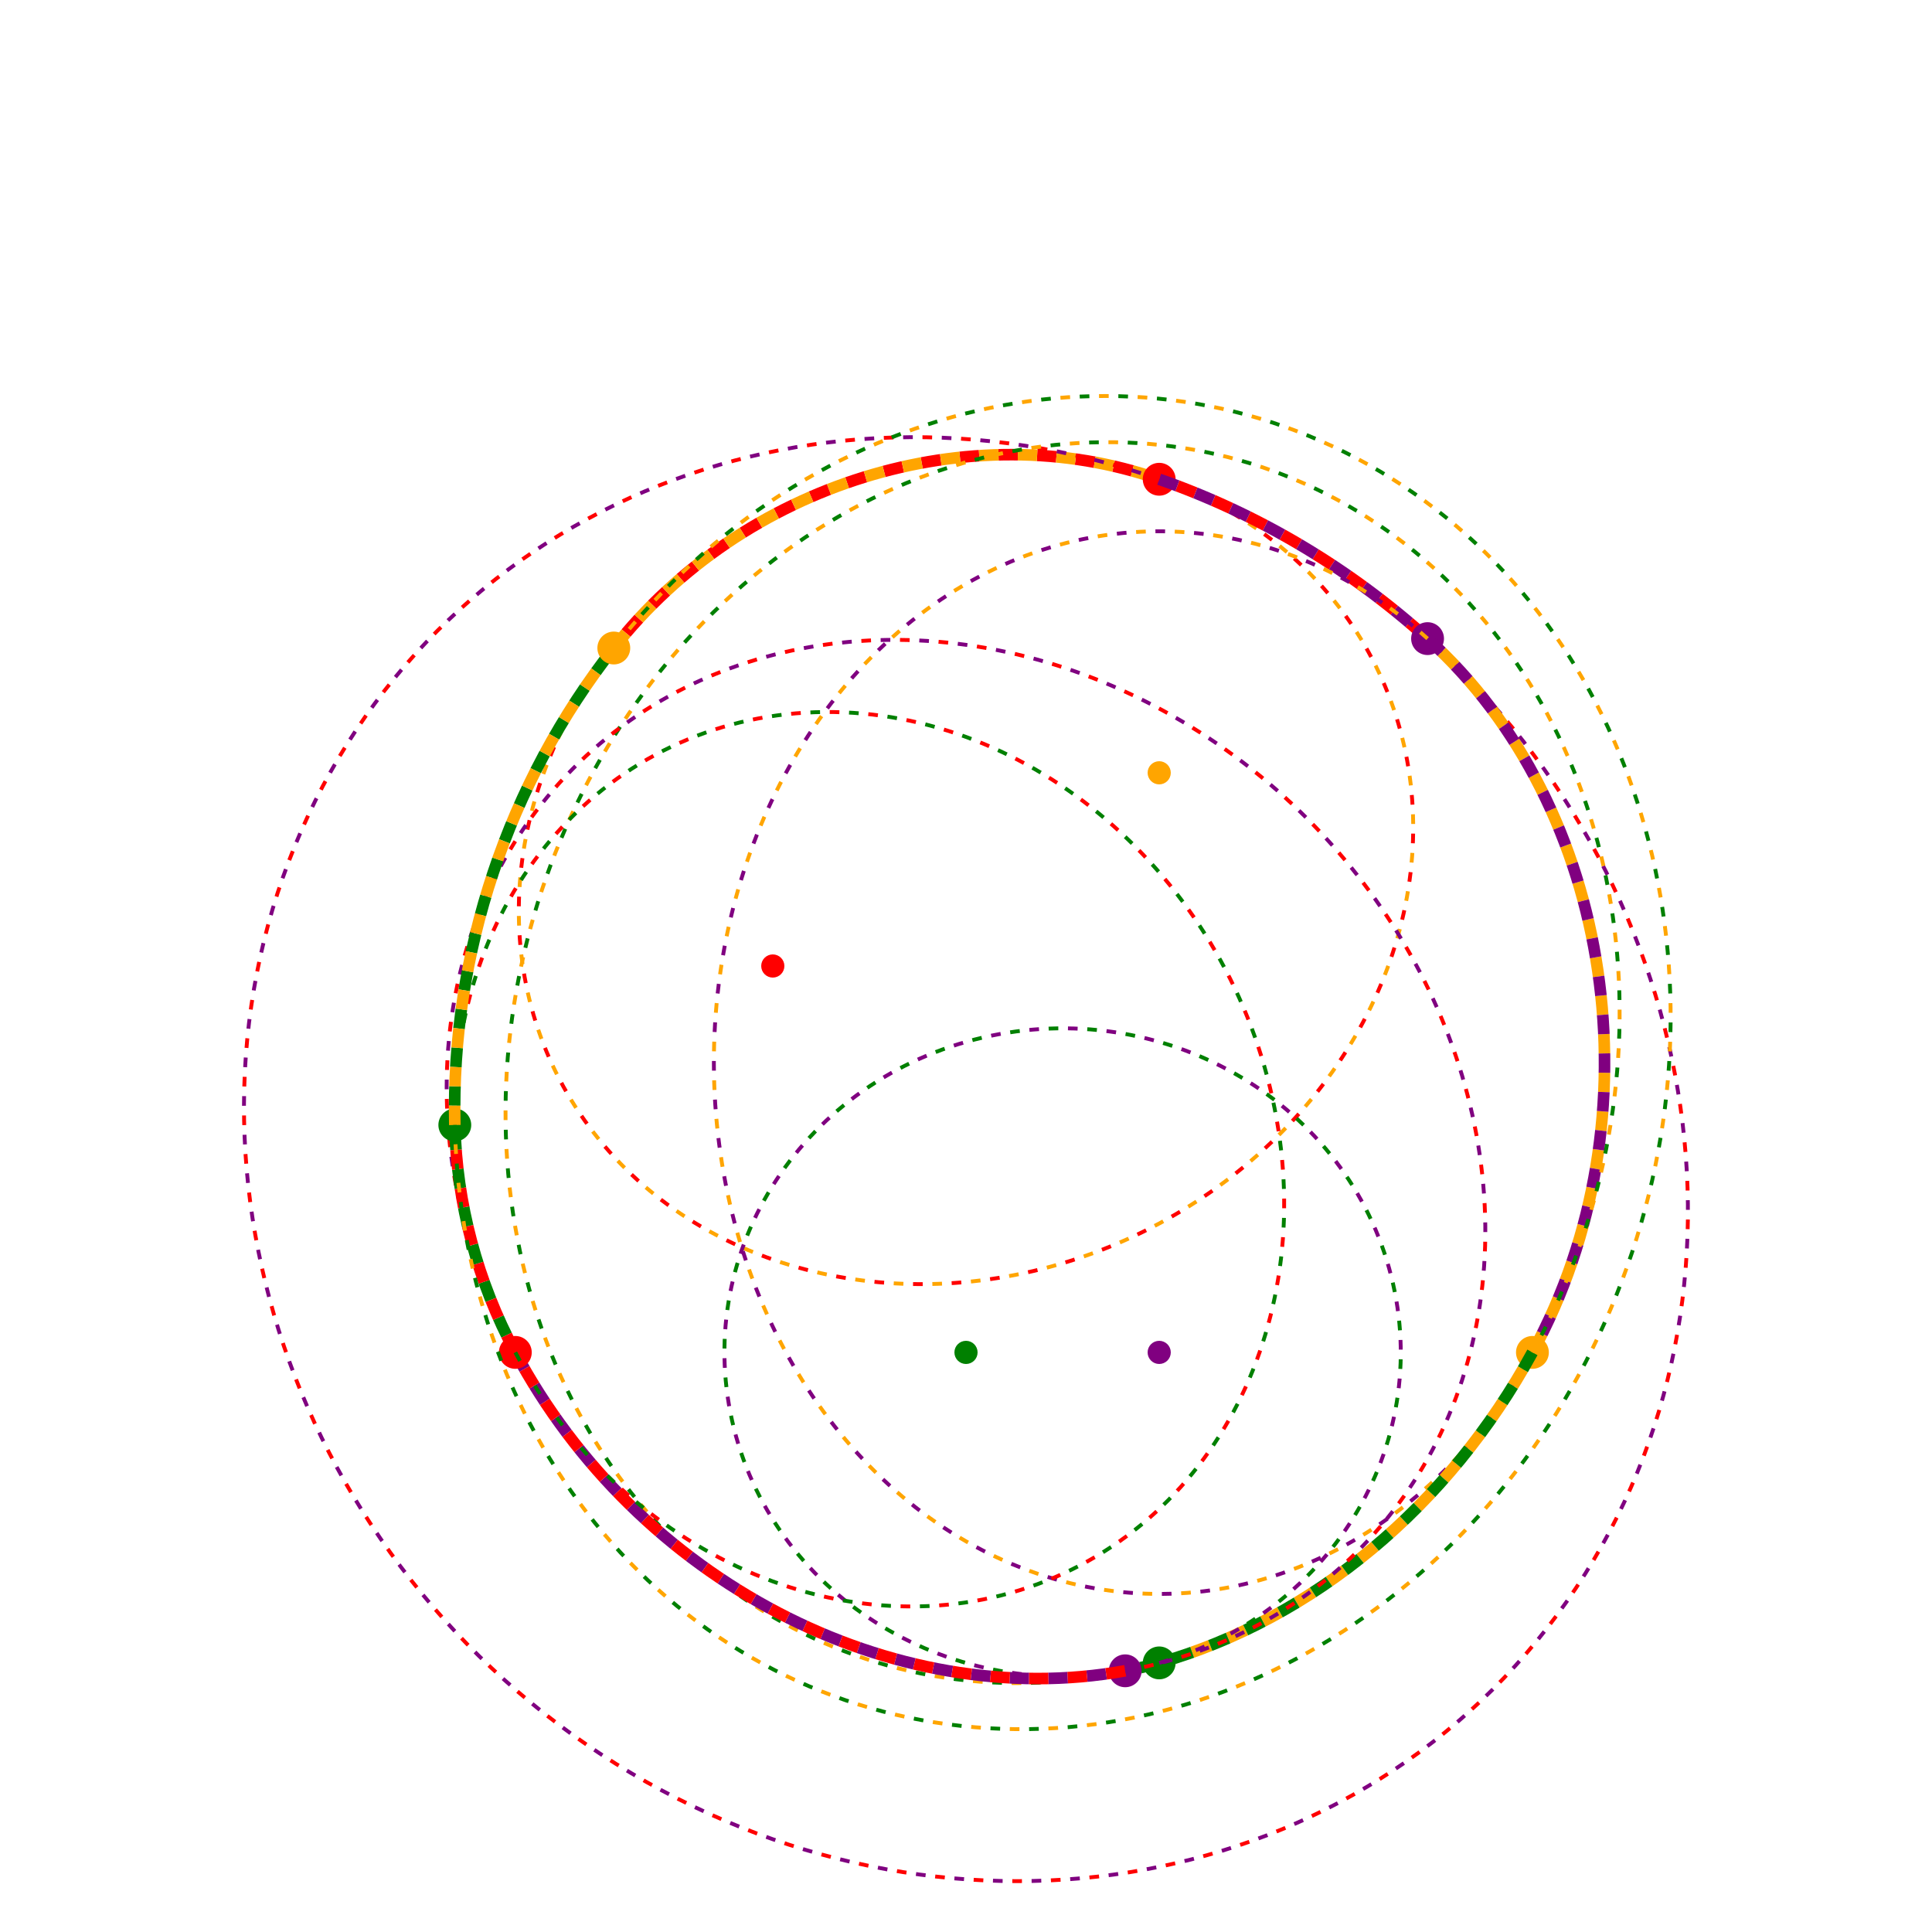
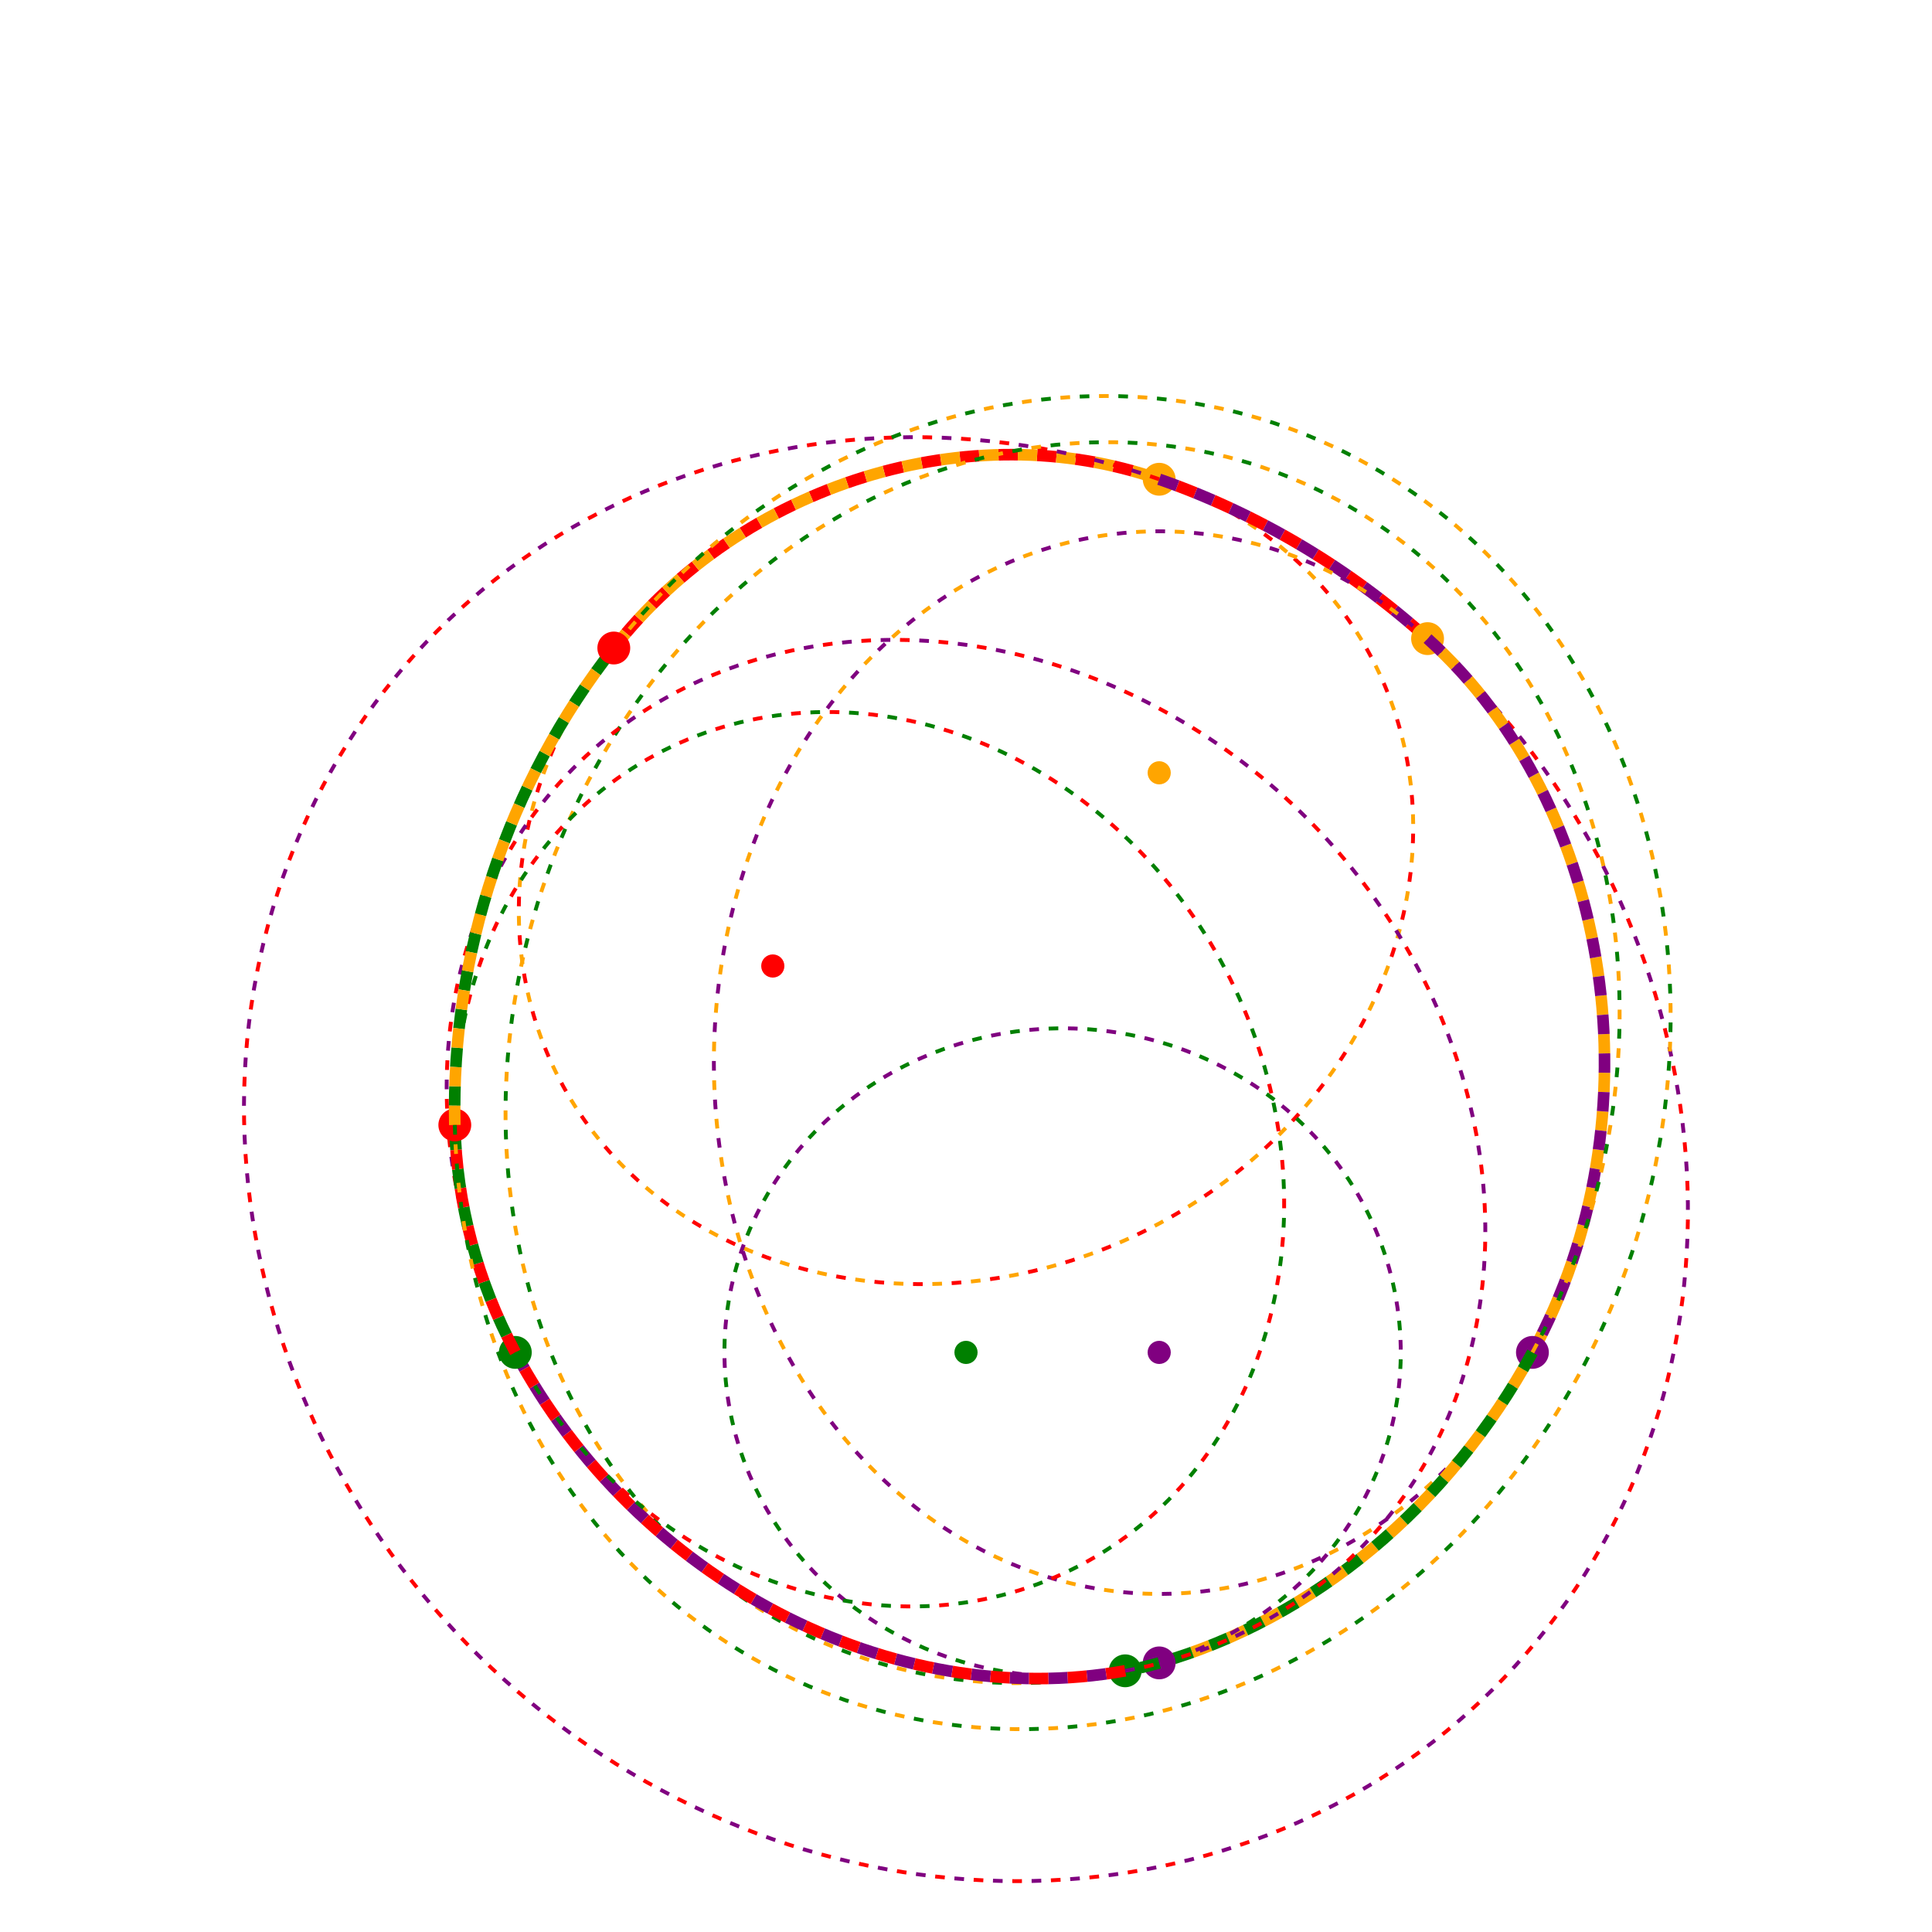
<svg xmlns="http://www.w3.org/2000/svg" baseProfile="full" height="1000" version="1.1" width="1000">
  <defs />
  <circle cx="400" cy="500" fill="red" r="5" stroke="red" stroke-width="2" />
  <circle cx="600" cy="400" fill="orange" r="5" stroke="orange" stroke-width="2" />
  <circle cx="600" cy="700" fill="purple" r="5" stroke="purple" stroke-width="2" />
  <circle cx="500" cy="700" fill="green" r="5" stroke="green" stroke-width="2" />
  <g fill="none">
    <path d="M 317.705,335.41 A 236.803,208.748 -26.565 0,1 600,248.064" stroke="red" stroke-dasharray="10,10" stroke-dashoffset="10" stroke-width="6" />
    <path d="M 317.705,335.41 A 236.803,208.748 -26.565 0,1 600,248.064" stroke="orange" stroke-dasharray="10,10" stroke-dashoffset="0" stroke-width="6" />
    <path d="M 317.705,335.41 A 236.803,208.748 -26.565 1,0 600,248.064" stroke="red" stroke-dasharray="5,15" stroke-dashoffset="0" stroke-width="2" />
    <path d="M 317.705,335.41 A 236.803,208.748 -26.565 1,0 600,248.064" stroke="orange" stroke-dasharray="5,15" stroke-dashoffset="10" stroke-width="2" />
-     <circle cx="600.0" cy="248.064" fill="red" r="8" stroke="red" />
+     <circle cx="600.0" cy="248.064" fill="orange" r="8" stroke="orange" />
    <path d="M 600,248.064 A 386.803,360.023 45 0,1 738.904,330.548" stroke="red" stroke-dasharray="10,10" stroke-dashoffset="10" stroke-width="6" />
    <path d="M 600,248.064 A 386.803,360.023 45 0,1 738.904,330.548" stroke="purple" stroke-dasharray="10,10" stroke-dashoffset="0" stroke-width="6" />
    <path d="M 600,248.064 A 386.803,360.023 45 1,0 738.904,330.548" stroke="red" stroke-dasharray="5,15" stroke-dashoffset="0" stroke-width="2" />
    <path d="M 600,248.064 A 386.803,360.023 45 1,0 738.904,330.548" stroke="purple" stroke-dasharray="5,15" stroke-dashoffset="10" stroke-width="2" />
-     <circle cx="738.904" cy="330.548" fill="purple" r="8" stroke="purple" />
+     <circle cx="738.904" cy="330.548" fill="orange" r="8" stroke="orange" />
    <path d="M 738.904,330.548 A 275,230.489 90 0,1 793.182,700" stroke="orange" stroke-dasharray="10,10" stroke-dashoffset="10" stroke-width="6" />
    <path d="M 738.904,330.548 A 275,230.489 90 0,1 793.182,700" stroke="purple" stroke-dasharray="10,10" stroke-dashoffset="0" stroke-width="6" />
    <path d="M 738.904,330.548 A 275,230.489 90 1,0 793.182,700" stroke="orange" stroke-dasharray="5,15" stroke-dashoffset="0" stroke-width="2" />
    <path d="M 738.904,330.548 A 275,230.489 90 1,0 793.182,700" stroke="purple" stroke-dasharray="5,15" stroke-dashoffset="10" stroke-width="2" />
-     <circle cx="793.182" cy="700.0" fill="orange" r="8" stroke="orange" />
+     <circle cx="793.182" cy="700.0" fill="purple" r="8" stroke="purple" />
    <path d="M 793.182,700 A 325,283.945 108.435 0,1 600,860.714" stroke="orange" stroke-dasharray="10,10" stroke-dashoffset="10" stroke-width="6" />
    <path d="M 793.182,700 A 325,283.945 108.435 0,1 600,860.714" stroke="green" stroke-dasharray="10,10" stroke-dashoffset="0" stroke-width="6" />
    <path d="M 793.182,700 A 325,283.945 108.435 1,0 600,860.714" stroke="orange" stroke-dasharray="5,15" stroke-dashoffset="0" stroke-width="2" />
    <path d="M 793.182,700 A 325,283.945 108.435 1,0 600,860.714" stroke="green" stroke-dasharray="5,15" stroke-dashoffset="10" stroke-width="2" />
-     <circle cx="600" cy="860.714" fill="green" r="8" stroke="green" />
+     <circle cx="600" cy="860.714" fill="purple" r="8" stroke="purple" />
    <path d="M 600,860.714 A 175,167.705 180 0,1 582.403,864.805" stroke="purple" stroke-dasharray="10,10" stroke-dashoffset="10" stroke-width="6" />
    <path d="M 600,860.714 A 175,167.705 180 0,1 582.403,864.805" stroke="green" stroke-dasharray="10,10" stroke-dashoffset="0" stroke-width="6" />
    <path d="M 600,860.714 A 175,167.705 180 1,0 582.403,864.805" stroke="purple" stroke-dasharray="5,15" stroke-dashoffset="0" stroke-width="2" />
    <path d="M 600,860.714 A 175,167.705 180 1,0 582.403,864.805" stroke="green" stroke-dasharray="5,15" stroke-dashoffset="10" stroke-width="2" />
-     <circle cx="582.403" cy="864.805" fill="purple" r="8" stroke="purple" />
+     <circle cx="582.403" cy="864.805" fill="green" r="8" stroke="green" />
    <path d="M 582.403,864.805 A 286.803,249.512 -135 0,1 266.729,700" stroke="purple" stroke-dasharray="10,10" stroke-dashoffset="10" stroke-width="6" />
    <path d="M 582.403,864.805 A 286.803,249.512 -135 0,1 266.729,700" stroke="red" stroke-dasharray="10,10" stroke-dashoffset="0" stroke-width="6" />
    <path d="M 582.403,864.805 A 286.803,249.512 -135 1,0 266.729,700" stroke="purple" stroke-dasharray="5,15" stroke-dashoffset="0" stroke-width="2" />
    <path d="M 582.403,864.805 A 286.803,249.512 -135 1,0 266.729,700" stroke="red" stroke-dasharray="5,15" stroke-dashoffset="10" stroke-width="2" />
-     <circle cx="266.729" cy="700.0" fill="red" r="8" stroke="red" />
+     <circle cx="266.729" cy="700.0" fill="green" r="8" stroke="green" />
    <path d="M 266.729,700 A 236.803,208.748 -116.565 0,1 235.41,582.295" stroke="green" stroke-dasharray="10,10" stroke-dashoffset="10" stroke-width="6" />
    <path d="M 266.729,700 A 236.803,208.748 -116.565 0,1 235.41,582.295" stroke="red" stroke-dasharray="10,10" stroke-dashoffset="0" stroke-width="6" />
    <path d="M 266.729,700 A 236.803,208.748 -116.565 1,0 235.41,582.295" stroke="green" stroke-dasharray="5,15" stroke-dashoffset="0" stroke-width="2" />
    <path d="M 266.729,700 A 236.803,208.748 -116.565 1,0 235.41,582.295" stroke="red" stroke-dasharray="5,15" stroke-dashoffset="10" stroke-width="2" />
-     <circle cx="235.41" cy="582.295" fill="green" r="8" stroke="green" />
+     <circle cx="235.41" cy="582.295" fill="red" r="8" stroke="red" />
    <path d="M 235.41,582.295 A 348.607,310.687 -71.565 0,1 317.705,335.41" stroke="green" stroke-dasharray="10,10" stroke-dashoffset="10" stroke-width="6" />
    <path d="M 235.41,582.295 A 348.607,310.687 -71.565 0,1 317.705,335.41" stroke="orange" stroke-dasharray="10,10" stroke-dashoffset="0" stroke-width="6" />
    <path d="M 235.41,582.295 A 348.607,310.687 -71.565 1,0 317.705,335.41" stroke="green" stroke-dasharray="5,15" stroke-dashoffset="0" stroke-width="2" />
    <path d="M 235.41,582.295 A 348.607,310.687 -71.565 1,0 317.705,335.41" stroke="orange" stroke-dasharray="5,15" stroke-dashoffset="10" stroke-width="2" />
-     <circle cx="317.705" cy="335.41" fill="orange" r="8" stroke="orange" />
+     <circle cx="317.705" cy="335.41" fill="red" r="8" stroke="red" />
  </g>
</svg>
